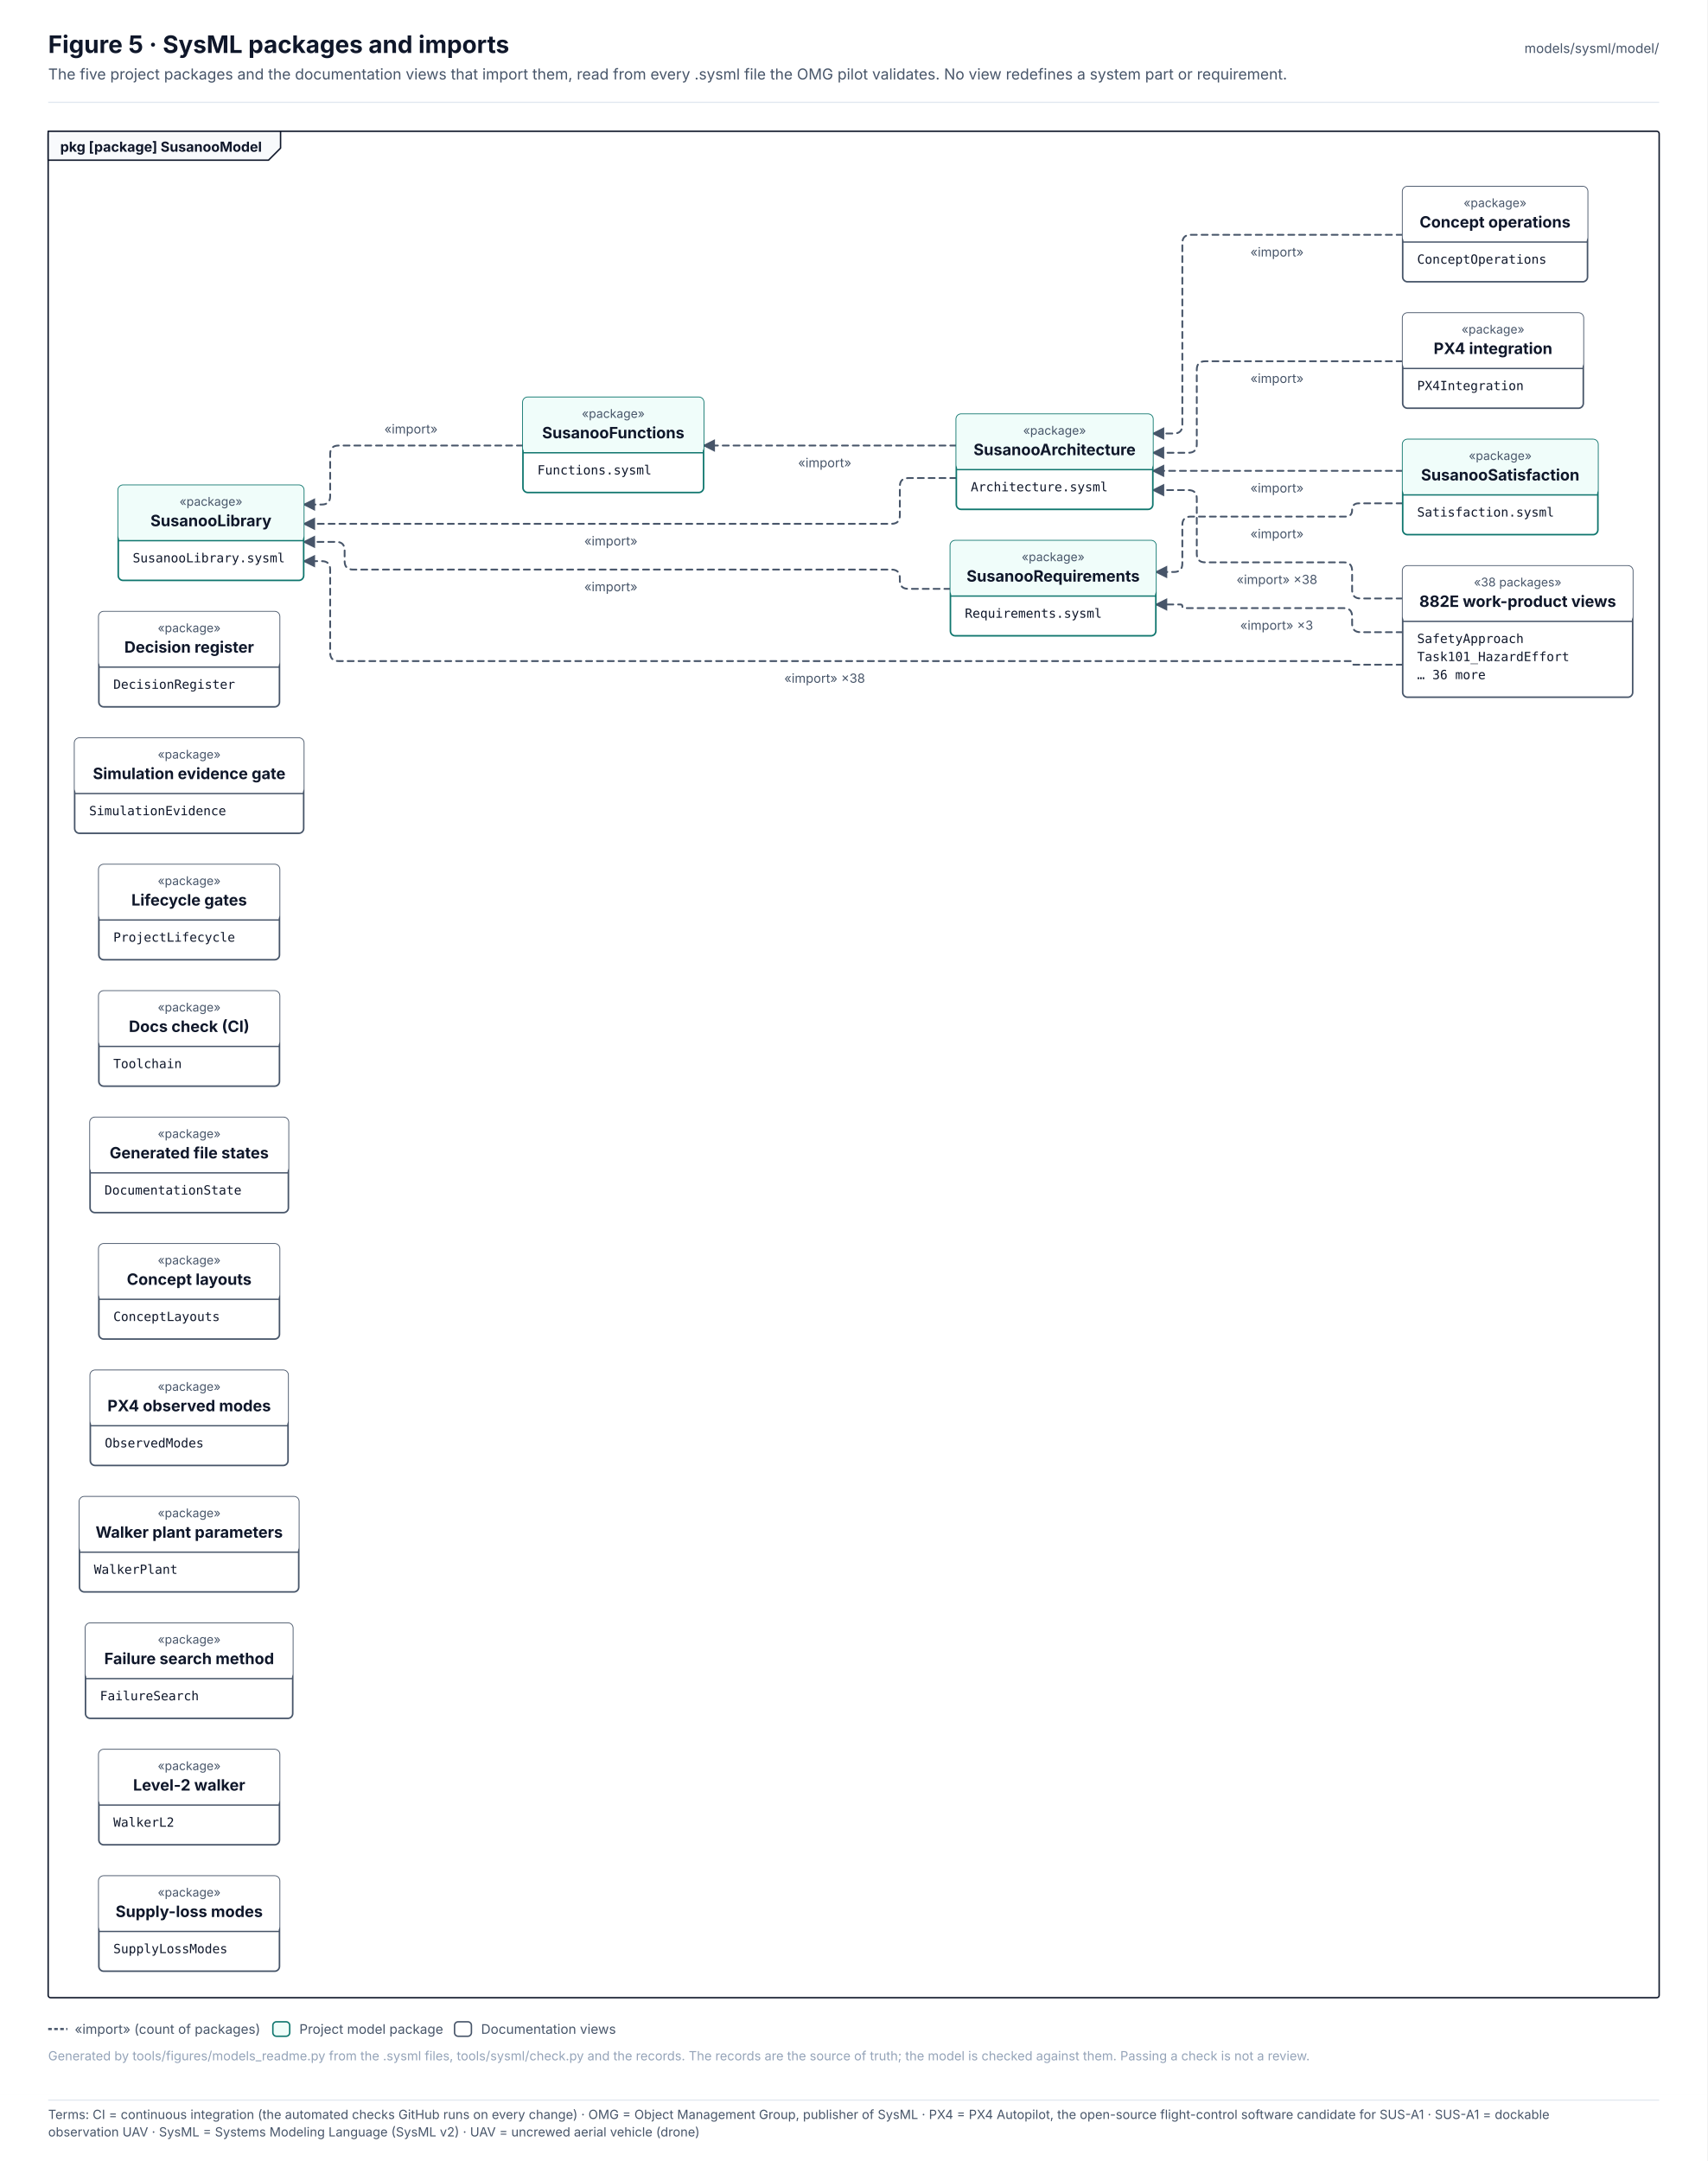
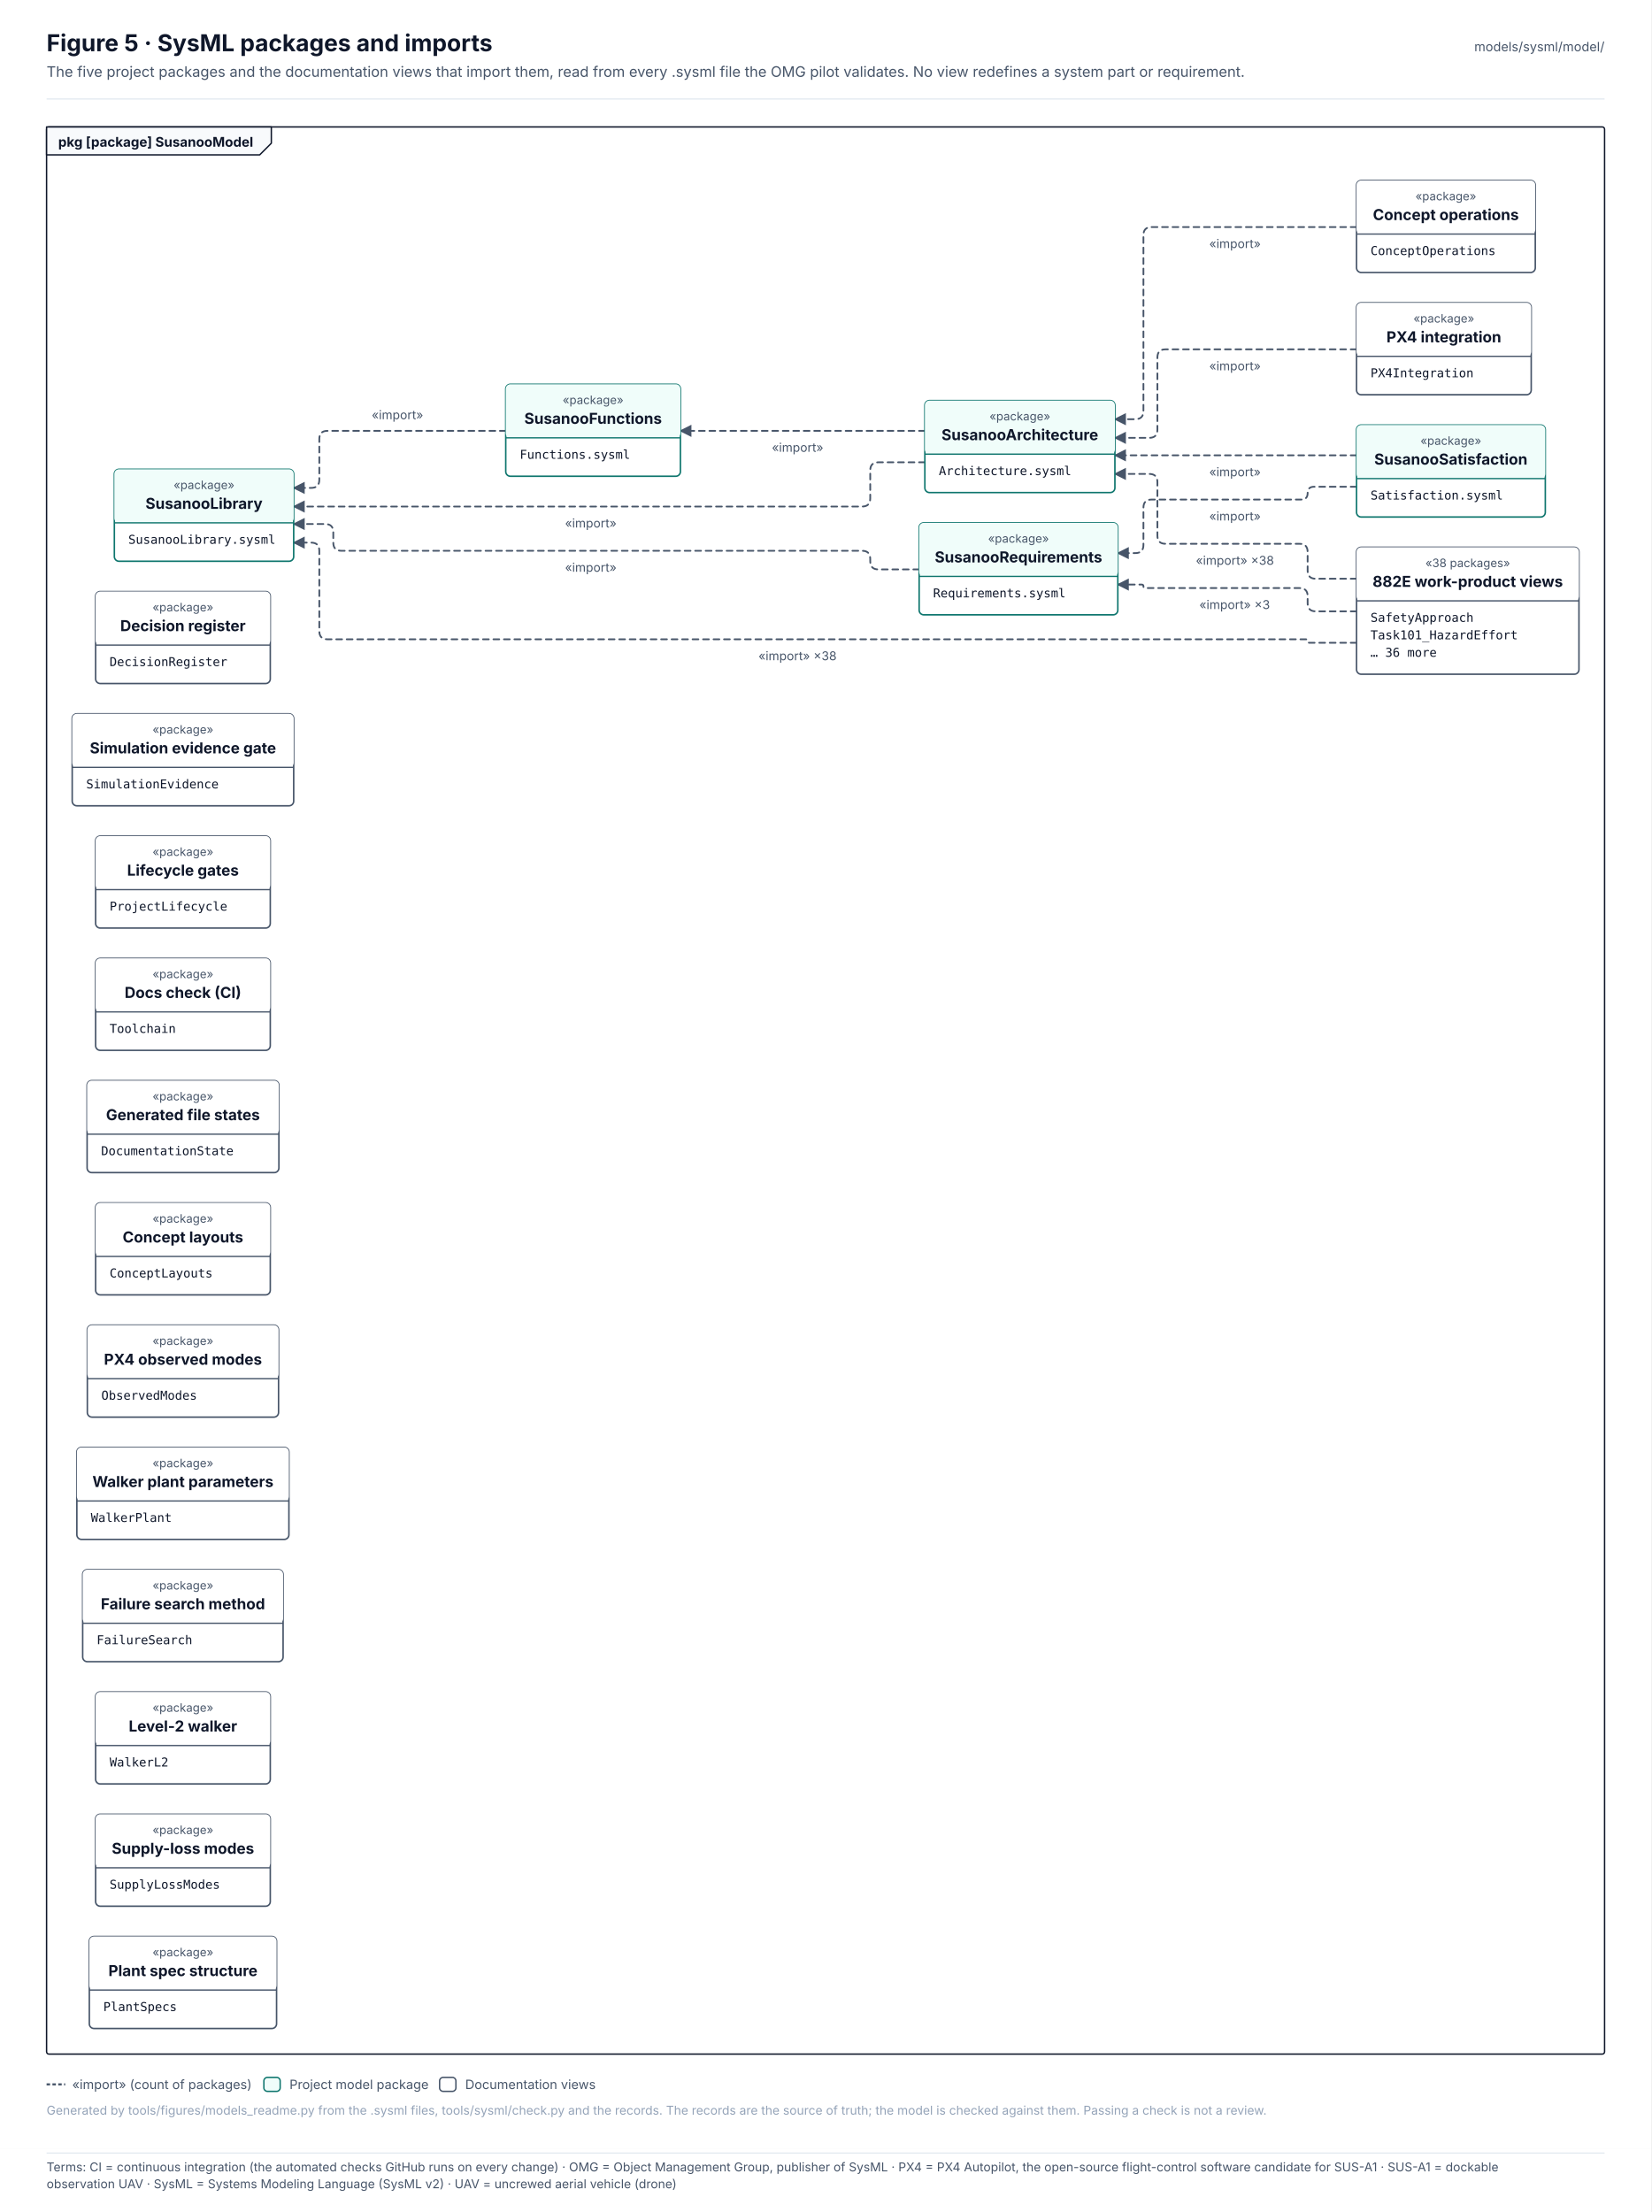
- <svg xmlns="http://www.w3.org/2000/svg" width="1417.9" height="1794.6" viewBox="0 0 1417.9 1794.6" font-family="Inter, 'Segoe UI', Helvetica, Arial, sans-serif" role="img">
+ <svg xmlns="http://www.w3.org/2000/svg" width="1417.9" height="1899.6" viewBox="0 0 1417.9 1899.6" font-family="Inter, 'Segoe UI', Helvetica, Arial, sans-serif" role="img">
  <defs>
    <pattern id="hatch" patternUnits="userSpaceOnUse" width="6" height="6" patternTransform="rotate(45)">
      <rect width="6" height="6" fill="#F1F5F9" />
      <line x1="0" y1="0" x2="0" y2="6" stroke="#E2E8F0" stroke-width="2" />
    </pattern>
    <marker id="arr-ink" viewBox="0 0 10 10" refX="9" refY="5" markerWidth="7" markerHeight="7" orient="auto-start-reverse">
      <path d="M0 0 L10 5 L0 10 z" fill="#475569" />
    </marker>
    <marker id="dia-ink" viewBox="0 0 16 10" refX="15" refY="5" markerWidth="12" markerHeight="8" orient="auto-start-reverse">
      <path d="M1 5 L8 1 L15 5 L8 9 z" fill="#475569" />
    </marker>
    <marker id="tri-ink" viewBox="0 0 12 12" refX="11" refY="6" markerWidth="10" markerHeight="10" orient="auto-start-reverse">
      <path d="M1 1 L11 6 L1 11 z" fill="#FFFFFF" stroke="#475569" stroke-width="1.2" />
    </marker>
    <marker id="arr-system" viewBox="0 0 10 10" refX="9" refY="5" markerWidth="7" markerHeight="7" orient="auto-start-reverse">
      <path d="M0 0 L10 5 L0 10 z" fill="#4F46E5" />
    </marker>
    <marker id="dia-system" viewBox="0 0 16 10" refX="15" refY="5" markerWidth="12" markerHeight="8" orient="auto-start-reverse">
      <path d="M1 5 L8 1 L15 5 L8 9 z" fill="#4F46E5" />
    </marker>
    <marker id="tri-system" viewBox="0 0 12 12" refX="11" refY="6" markerWidth="10" markerHeight="10" orient="auto-start-reverse">
      <path d="M1 1 L11 6 L1 11 z" fill="#FFFFFF" stroke="#4F46E5" stroke-width="1.2" />
    </marker>
    <marker id="arr-software" viewBox="0 0 10 10" refX="9" refY="5" markerWidth="7" markerHeight="7" orient="auto-start-reverse">
      <path d="M0 0 L10 5 L0 10 z" fill="#0F766E" />
    </marker>
    <marker id="dia-software" viewBox="0 0 16 10" refX="15" refY="5" markerWidth="12" markerHeight="8" orient="auto-start-reverse">
      <path d="M1 5 L8 1 L15 5 L8 9 z" fill="#0F766E" />
    </marker>
    <marker id="tri-software" viewBox="0 0 12 12" refX="11" refY="6" markerWidth="10" markerHeight="10" orient="auto-start-reverse">
      <path d="M1 1 L11 6 L1 11 z" fill="#FFFFFF" stroke="#0F766E" stroke-width="1.2" />
    </marker>
    <marker id="arr-safety" viewBox="0 0 10 10" refX="9" refY="5" markerWidth="7" markerHeight="7" orient="auto-start-reverse">
      <path d="M0 0 L10 5 L0 10 z" fill="#C2410C" />
    </marker>
    <marker id="dia-safety" viewBox="0 0 16 10" refX="15" refY="5" markerWidth="12" markerHeight="8" orient="auto-start-reverse">
      <path d="M1 5 L8 1 L15 5 L8 9 z" fill="#C2410C" />
    </marker>
    <marker id="tri-safety" viewBox="0 0 12 12" refX="11" refY="6" markerWidth="10" markerHeight="10" orient="auto-start-reverse">
      <path d="M1 1 L11 6 L1 11 z" fill="#FFFFFF" stroke="#C2410C" stroke-width="1.2" />
    </marker>
    <marker id="arr-interface" viewBox="0 0 10 10" refX="9" refY="5" markerWidth="7" markerHeight="7" orient="auto-start-reverse">
      <path d="M0 0 L10 5 L0 10 z" fill="#7C3AED" />
    </marker>
    <marker id="dia-interface" viewBox="0 0 16 10" refX="15" refY="5" markerWidth="12" markerHeight="8" orient="auto-start-reverse">
      <path d="M1 5 L8 1 L15 5 L8 9 z" fill="#7C3AED" />
    </marker>
    <marker id="tri-interface" viewBox="0 0 12 12" refX="11" refY="6" markerWidth="10" markerHeight="10" orient="auto-start-reverse">
      <path d="M1 1 L11 6 L1 11 z" fill="#FFFFFF" stroke="#7C3AED" stroke-width="1.2" />
    </marker>
    <marker id="arr-external" viewBox="0 0 10 10" refX="9" refY="5" markerWidth="7" markerHeight="7" orient="auto-start-reverse">
      <path d="M0 0 L10 5 L0 10 z" fill="#64748B" />
    </marker>
    <marker id="dia-external" viewBox="0 0 16 10" refX="15" refY="5" markerWidth="12" markerHeight="8" orient="auto-start-reverse">
      <path d="M1 5 L8 1 L15 5 L8 9 z" fill="#64748B" />
    </marker>
    <marker id="tri-external" viewBox="0 0 12 12" refX="11" refY="6" markerWidth="10" markerHeight="10" orient="auto-start-reverse">
      <path d="M1 1 L11 6 L1 11 z" fill="#FFFFFF" stroke="#64748B" stroke-width="1.2" />
    </marker>
    <marker id="arr-work" viewBox="0 0 10 10" refX="9" refY="5" markerWidth="7" markerHeight="7" orient="auto-start-reverse">
      <path d="M0 0 L10 5 L0 10 z" fill="#475569" />
    </marker>
    <marker id="dia-work" viewBox="0 0 16 10" refX="15" refY="5" markerWidth="12" markerHeight="8" orient="auto-start-reverse">
      <path d="M1 5 L8 1 L15 5 L8 9 z" fill="#475569" />
    </marker>
    <marker id="tri-work" viewBox="0 0 12 12" refX="11" refY="6" markerWidth="10" markerHeight="10" orient="auto-start-reverse">
      <path d="M1 1 L11 6 L1 11 z" fill="#FFFFFF" stroke="#475569" stroke-width="1.2" />
    </marker>
    <marker id="arr-muted" viewBox="0 0 10 10" refX="9" refY="5" markerWidth="7" markerHeight="7" orient="auto-start-reverse">
      <path d="M0 0 L10 5 L0 10 z" fill="#94A3B8" />
    </marker>
    <marker id="dia-muted" viewBox="0 0 16 10" refX="15" refY="5" markerWidth="12" markerHeight="8" orient="auto-start-reverse">
      <path d="M1 5 L8 1 L15 5 L8 9 z" fill="#94A3B8" />
    </marker>
    <marker id="tri-muted" viewBox="0 0 12 12" refX="11" refY="6" markerWidth="10" markerHeight="10" orient="auto-start-reverse">
      <path d="M1 1 L11 6 L1 11 z" fill="#FFFFFF" stroke="#94A3B8" stroke-width="1.2" />
    </marker>
    <marker id="arr-current" viewBox="0 0 10 10" refX="9" refY="5" markerWidth="7" markerHeight="7" orient="auto-start-reverse">
      <path d="M0 0 L10 5 L0 10 z" fill="#0F172A" />
    </marker>
    <marker id="dia-current" viewBox="0 0 16 10" refX="15" refY="5" markerWidth="12" markerHeight="8" orient="auto-start-reverse">
      <path d="M1 5 L8 1 L15 5 L8 9 z" fill="#0F172A" />
    </marker>
    <marker id="tri-current" viewBox="0 0 12 12" refX="11" refY="6" markerWidth="10" markerHeight="10" orient="auto-start-reverse">
      <path d="M1 1 L11 6 L1 11 z" fill="#FFFFFF" stroke="#0F172A" stroke-width="1.2" />
    </marker>
    <marker id="arr-ok" viewBox="0 0 10 10" refX="9" refY="5" markerWidth="7" markerHeight="7" orient="auto-start-reverse">
      <path d="M0 0 L10 5 L0 10 z" fill="#2E9E6A" />
    </marker>
    <marker id="dia-ok" viewBox="0 0 16 10" refX="15" refY="5" markerWidth="12" markerHeight="8" orient="auto-start-reverse">
      <path d="M1 5 L8 1 L15 5 L8 9 z" fill="#2E9E6A" />
    </marker>
    <marker id="tri-ok" viewBox="0 0 12 12" refX="11" refY="6" markerWidth="10" markerHeight="10" orient="auto-start-reverse">
      <path d="M1 1 L11 6 L1 11 z" fill="#FFFFFF" stroke="#2E9E6A" stroke-width="1.2" />
    </marker>
    <marker id="arr-amber" viewBox="0 0 10 10" refX="9" refY="5" markerWidth="7" markerHeight="7" orient="auto-start-reverse">
      <path d="M0 0 L10 5 L0 10 z" fill="#D97706" />
    </marker>
    <marker id="dia-amber" viewBox="0 0 16 10" refX="15" refY="5" markerWidth="12" markerHeight="8" orient="auto-start-reverse">
      <path d="M1 5 L8 1 L15 5 L8 9 z" fill="#D97706" />
    </marker>
    <marker id="tri-amber" viewBox="0 0 12 12" refX="11" refY="6" markerWidth="10" markerHeight="10" orient="auto-start-reverse">
      <path d="M1 1 L11 6 L1 11 z" fill="#FFFFFF" stroke="#D97706" stroke-width="1.2" />
    </marker>
    <marker id="arr-red" viewBox="0 0 10 10" refX="9" refY="5" markerWidth="7" markerHeight="7" orient="auto-start-reverse">
      <path d="M0 0 L10 5 L0 10 z" fill="#D2553F" />
    </marker>
    <marker id="dia-red" viewBox="0 0 16 10" refX="15" refY="5" markerWidth="12" markerHeight="8" orient="auto-start-reverse">
      <path d="M1 5 L8 1 L15 5 L8 9 z" fill="#D2553F" />
    </marker>
    <marker id="tri-red" viewBox="0 0 12 12" refX="11" refY="6" markerWidth="10" markerHeight="10" orient="auto-start-reverse">
      <path d="M1 1 L11 6 L1 11 z" fill="#FFFFFF" stroke="#D2553F" stroke-width="1.2" />
    </marker>
  </defs>
-   <rect x="0" y="0" width="1417.9" height="1740" rx="0" fill="#FFFFFF" stroke="none" stroke-width="0" />
+   <rect x="0" y="0" width="1417.9" height="1845" rx="0" fill="#FFFFFF" stroke="none" stroke-width="0" />
  <text x="40" y="44" font-size="20" fill="#0F172A" font-weight="700">Figure 5 · SysML packages and imports</text>
  <text x="40" y="66" font-size="12.5" fill="#475569">The five project packages and the documentation views that import them, read from every .sysml file the OMG pilot validates. No view redefines a system part or requirement.</text>
  <text x="1377.9" y="44" font-size="11" fill="#475569" text-anchor="end">models/sysml/model/</text>
  <line x1="40" y1="85" x2="1377.9" y2="85" stroke="#E2E8F0" stroke-width="1" />
-   <rect x="40" y="109" width="1337.9" height="1550" rx="2" fill="none" stroke="#0F172A" stroke-width="1.2" />
+   <rect x="40" y="109" width="1337.9" height="1655" rx="2" fill="none" stroke="#0F172A" stroke-width="1.2" />
  <path d="M40 109 L233 109 L233 123 L223 133 L40 133 Z" stroke="#0F172A" stroke-width="1.2" fill="#F8FAFC" stroke-linejoin="round" stroke-linecap="round" />
  <text x="50" y="126" font-size="11.5" fill="#0F172A" font-weight="700">pkg [package] SusanooModel</text>
  <g transform="translate(56 149)">
    <path d="M378.3 221 L225.2 221 Q218.2 221 218.2 228 L218.2 263 Q218.2 270 211.2 270 L196.2 270" stroke="#475569" stroke-width="1.5" fill="none" stroke-dasharray="5 4" stroke-linejoin="round" stroke-linecap="round" marker-end="url(#arr-ink)" />
    <path d="M738.2 221 L528.3 221" stroke="#475569" stroke-width="1.5" fill="none" stroke-dasharray="5 4" stroke-linejoin="round" stroke-linecap="round" marker-end="url(#arr-ink)" />
    <path d="M738.2 248 L698.3 248 Q691.3 248 691.3 255 L691.3 279 Q691.3 286 684.3 286 L196.2 286" stroke="#475569" stroke-width="1.5" fill="none" stroke-dasharray="5 4" stroke-linejoin="round" stroke-linecap="round" marker-end="url(#arr-ink)" />
    <path d="M733.3 340 L698.3 340 Q691.3 340 691.3 333 L691.3 331 Q691.3 324 684.3 324 L237.2 324 Q230.2 324 230.2 317 L230.2 308 Q230.2 301 223.2 301 L196.2 301" stroke="#475569" stroke-width="1.5" fill="none" stroke-dasharray="5 4" stroke-linejoin="round" stroke-linecap="round" marker-end="url(#arr-ink)" />
    <path d="M1108.9 242 L901.4 242" stroke="#475569" stroke-width="1.5" fill="none" stroke-dasharray="5 4" stroke-linejoin="round" stroke-linecap="round" marker-end="url(#arr-ink)" />
    <path d="M1108.9 269 L1072.4 269 Q1066.9 269 1066.9 274.5 L1066.9 274.5 Q1066.9 280 1061.4 280 L932.9 280 Q925.9 280 925.9 287 L925.9 319 Q925.9 326 918.9 326 L903.9 326" stroke="#475569" stroke-width="1.5" fill="none" stroke-dasharray="5 4" stroke-linejoin="round" stroke-linecap="round" marker-end="url(#arr-ink)" />
    <path d="M1108.9 46 L932.9 46 Q925.9 46 925.9 53 L925.9 204 Q925.9 211 918.9 211 L901.4 211" stroke="#475569" stroke-width="1.5" fill="none" stroke-dasharray="5 4" stroke-linejoin="round" stroke-linecap="round" marker-end="url(#arr-ink)" />
    <path d="M1108.9 151 L944.9 151 Q937.9 151 937.9 158 L937.9 220 Q937.9 227 930.9 227 L901.4 227" stroke="#475569" stroke-width="1.5" fill="none" stroke-dasharray="5 4" stroke-linejoin="round" stroke-linecap="round" marker-end="url(#arr-ink)" />
    <path d="M1108.9 348 L1073.9 348 Q1066.9 348 1066.9 341 L1066.9 325 Q1066.9 318 1059.9 318 L944.9 318 Q937.9 318 937.9 311 L937.9 265 Q937.9 258 930.9 258 L901.4 258" stroke="#475569" stroke-width="1.5" fill="none" stroke-dasharray="5 4" stroke-linejoin="round" stroke-linecap="round" marker-end="url(#arr-ink)" />
    <path d="M1108.9 403 L1068.4 403 Q1066.9 403 1066.9 401.5 L1066.9 401.5 Q1066.9 400 1065.4 400 L225.2 400 Q218.2 400 218.2 393 L218.2 324 Q218.2 317 211.2 317 L196.2 317" stroke="#475569" stroke-width="1.5" fill="none" stroke-dasharray="5 4" stroke-linejoin="round" stroke-linecap="round" marker-end="url(#arr-ink)" />
    <path d="M1108.9 376 L1073.9 376 Q1066.9 376 1066.9 369 L1066.9 363 Q1066.9 356 1059.9 356 L927.4 356 Q925.9 356 925.9 354.5 L925.9 354.5 Q925.9 353 924.4 353 L903.9 353" stroke="#475569" stroke-width="1.5" fill="none" stroke-dasharray="5 4" stroke-linejoin="round" stroke-linecap="round" marker-end="url(#arr-ink)" />
    <rect x="42.2" y="254" width="154" height="79" rx="4" fill="#FFFFFF" stroke="#0F766E" stroke-width="1.3" />
    <rect x="42.2" y="254" width="154" height="46" rx="4" fill="#F0FDFA" stroke="none" stroke-width="0" />
    <line x1="42.2" y1="300" x2="196.2" y2="300" stroke="#0F766E" stroke-width="1.1" />
    <text x="119.2" y="271" font-size="10" fill="#475569" text-anchor="middle">«package»</text>
    <text x="119.2" y="288" font-size="13" fill="#0F172A" font-weight="700" text-anchor="middle">SusanooLibrary</text>
    <text x="54.2" y="318" font-size="10.5" fill="#0F172A" font-family="'JetBrains Mono', 'SFMono-Regular', Menlo, Consolas, monospace">SusanooLibrary.sysml</text>
    <rect x="378.3" y="181" width="150" height="79" rx="4" fill="#FFFFFF" stroke="#0F766E" stroke-width="1.3" />
    <rect x="378.3" y="181" width="150" height="46" rx="4" fill="#F0FDFA" stroke="none" stroke-width="0" />
    <line x1="378.3" y1="227" x2="528.3" y2="227" stroke="#0F766E" stroke-width="1.1" />
    <text x="453.3" y="198" font-size="10" fill="#475569" text-anchor="middle">«package»</text>
    <text x="453.3" y="215" font-size="13" fill="#0F172A" font-weight="700" text-anchor="middle">SusanooFunctions</text>
    <text x="390.3" y="245" font-size="10.5" fill="#0F172A" font-family="'JetBrains Mono', 'SFMono-Regular', Menlo, Consolas, monospace">Functions.sysml</text>
    <rect x="738.2" y="195" width="163.2" height="79" rx="4" fill="#FFFFFF" stroke="#0F766E" stroke-width="1.3" />
    <rect x="738.2" y="195" width="163.2" height="46" rx="4" fill="#F0FDFA" stroke="none" stroke-width="0" />
    <line x1="738.2" y1="241" x2="901.4" y2="241" stroke="#0F766E" stroke-width="1.1" />
    <text x="819.8" y="212" font-size="10" fill="#475569" text-anchor="middle">«package»</text>
    <text x="819.8" y="229" font-size="13" fill="#0F172A" font-weight="700" text-anchor="middle">SusanooArchitecture</text>
    <text x="750.2" y="259" font-size="10.5" fill="#0F172A" font-family="'JetBrains Mono', 'SFMono-Regular', Menlo, Consolas, monospace">Architecture.sysml</text>
    <rect x="733.3" y="300" width="170.6" height="79" rx="4" fill="#FFFFFF" stroke="#0F766E" stroke-width="1.3" />
    <rect x="733.3" y="300" width="170.6" height="46" rx="4" fill="#F0FDFA" stroke="none" stroke-width="0" />
    <line x1="733.3" y1="346" x2="903.9" y2="346" stroke="#0F766E" stroke-width="1.1" />
    <text x="818.6" y="317" font-size="10" fill="#475569" text-anchor="middle">«package»</text>
    <text x="818.6" y="334" font-size="13" fill="#0F172A" font-weight="700" text-anchor="middle">SusanooRequirements</text>
    <text x="745.3" y="364" font-size="10.5" fill="#0F172A" font-family="'JetBrains Mono', 'SFMono-Regular', Menlo, Consolas, monospace">Requirements.sysml</text>
    <rect x="1108.9" y="216" width="162.1" height="79" rx="4" fill="#FFFFFF" stroke="#0F766E" stroke-width="1.3" />
    <rect x="1108.9" y="216" width="162.1" height="46" rx="4" fill="#F0FDFA" stroke="none" stroke-width="0" />
    <line x1="1108.9" y1="262" x2="1271" y2="262" stroke="#0F766E" stroke-width="1.1" />
    <text x="1189.9" y="233" font-size="10" fill="#475569" text-anchor="middle">«package»</text>
    <text x="1189.9" y="250" font-size="13" fill="#0F172A" font-weight="700" text-anchor="middle">SusanooSatisfaction</text>
    <text x="1120.9" y="280" font-size="10.5" fill="#0F172A" font-family="'JetBrains Mono', 'SFMono-Regular', Menlo, Consolas, monospace">Satisfaction.sysml</text>
    <rect x="1108.9" y="6" width="153.5" height="79" rx="4" fill="#FFFFFF" stroke="#475569" stroke-width="1.3" />
    <rect x="1108.9" y="6" width="153.5" height="46" rx="4" fill="#FFFFFF" stroke="none" stroke-width="0" />
    <line x1="1108.9" y1="52" x2="1262.4" y2="52" stroke="#475569" stroke-width="1.1" />
    <text x="1185.6" y="23" font-size="10" fill="#475569" text-anchor="middle">«package»</text>
    <text x="1185.6" y="40" font-size="13" fill="#0F172A" font-weight="700" text-anchor="middle">Concept operations</text>
    <text x="1120.9" y="70" font-size="10.5" fill="#0F172A" font-family="'JetBrains Mono', 'SFMono-Regular', Menlo, Consolas, monospace">ConceptOperations</text>
    <rect x="1108.9" y="111" width="150" height="79" rx="4" fill="#FFFFFF" stroke="#475569" stroke-width="1.3" />
    <rect x="1108.9" y="111" width="150" height="46" rx="4" fill="#FFFFFF" stroke="none" stroke-width="0" />
    <line x1="1108.9" y1="157" x2="1258.9" y2="157" stroke="#475569" stroke-width="1.1" />
    <text x="1183.9" y="128" font-size="10" fill="#475569" text-anchor="middle">«package»</text>
    <text x="1183.9" y="145" font-size="13" fill="#0F172A" font-weight="700" text-anchor="middle">PX4 integration</text>
    <text x="1120.9" y="175" font-size="10.5" fill="#0F172A" font-family="'JetBrains Mono', 'SFMono-Regular', Menlo, Consolas, monospace">PX4Integration</text>
    <rect x="26.1" y="359" width="150" height="79" rx="4" fill="#FFFFFF" stroke="#475569" stroke-width="1.3" />
    <rect x="26.1" y="359" width="150" height="46" rx="4" fill="#FFFFFF" stroke="none" stroke-width="0" />
    <line x1="26.1" y1="405" x2="176.1" y2="405" stroke="#475569" stroke-width="1.1" />
    <text x="101.1" y="376" font-size="10" fill="#475569" text-anchor="middle">«package»</text>
    <text x="101.1" y="393" font-size="13" fill="#0F172A" font-weight="700" text-anchor="middle">Decision register</text>
    <text x="38.1" y="423" font-size="10.5" fill="#0F172A" font-family="'JetBrains Mono', 'SFMono-Regular', Menlo, Consolas, monospace">DecisionRegister</text>
    <rect x="6" y="464" width="190.2" height="79" rx="4" fill="#FFFFFF" stroke="#475569" stroke-width="1.3" />
    <rect x="6" y="464" width="190.2" height="46" rx="4" fill="#FFFFFF" stroke="none" stroke-width="0" />
    <line x1="6" y1="510" x2="196.2" y2="510" stroke="#475569" stroke-width="1.1" />
    <text x="101.1" y="481" font-size="10" fill="#475569" text-anchor="middle">«package»</text>
    <text x="101.1" y="498" font-size="13" fill="#0F172A" font-weight="700" text-anchor="middle">Simulation evidence gate</text>
    <text x="18" y="528" font-size="10.5" fill="#0F172A" font-family="'JetBrains Mono', 'SFMono-Regular', Menlo, Consolas, monospace">SimulationEvidence</text>
    <rect x="26.1" y="569" width="150" height="79" rx="4" fill="#FFFFFF" stroke="#475569" stroke-width="1.3" />
    <rect x="26.1" y="569" width="150" height="46" rx="4" fill="#FFFFFF" stroke="none" stroke-width="0" />
    <line x1="26.1" y1="615" x2="176.1" y2="615" stroke="#475569" stroke-width="1.1" />
    <text x="101.1" y="586" font-size="10" fill="#475569" text-anchor="middle">«package»</text>
    <text x="101.1" y="603" font-size="13" fill="#0F172A" font-weight="700" text-anchor="middle">Lifecycle gates</text>
    <text x="38.1" y="633" font-size="10.5" fill="#0F172A" font-family="'JetBrains Mono', 'SFMono-Regular', Menlo, Consolas, monospace">ProjectLifecycle</text>
    <rect x="26.1" y="674" width="150" height="79" rx="4" fill="#FFFFFF" stroke="#475569" stroke-width="1.3" />
    <rect x="26.1" y="674" width="150" height="46" rx="4" fill="#FFFFFF" stroke="none" stroke-width="0" />
    <line x1="26.1" y1="720" x2="176.1" y2="720" stroke="#475569" stroke-width="1.1" />
    <text x="101.1" y="691" font-size="10" fill="#475569" text-anchor="middle">«package»</text>
    <text x="101.1" y="708" font-size="13" fill="#0F172A" font-weight="700" text-anchor="middle">Docs check (CI)</text>
    <text x="38.1" y="738" font-size="10.5" fill="#0F172A" font-family="'JetBrains Mono', 'SFMono-Regular', Menlo, Consolas, monospace">Toolchain</text>
    <rect x="18.8" y="779" width="164.7" height="79" rx="4" fill="#FFFFFF" stroke="#475569" stroke-width="1.3" />
    <rect x="18.8" y="779" width="164.7" height="46" rx="4" fill="#FFFFFF" stroke="none" stroke-width="0" />
    <line x1="18.8" y1="825" x2="183.5" y2="825" stroke="#475569" stroke-width="1.1" />
    <text x="101.1" y="796" font-size="10" fill="#475569" text-anchor="middle">«package»</text>
    <text x="101.1" y="813" font-size="13" fill="#0F172A" font-weight="700" text-anchor="middle">Generated file states</text>
    <text x="30.8" y="843" font-size="10.5" fill="#0F172A" font-family="'JetBrains Mono', 'SFMono-Regular', Menlo, Consolas, monospace">DocumentationState</text>
    <rect x="26.1" y="884" width="150" height="79" rx="4" fill="#FFFFFF" stroke="#475569" stroke-width="1.3" />
    <rect x="26.1" y="884" width="150" height="46" rx="4" fill="#FFFFFF" stroke="none" stroke-width="0" />
    <line x1="26.1" y1="930" x2="176.1" y2="930" stroke="#475569" stroke-width="1.1" />
    <text x="101.1" y="901" font-size="10" fill="#475569" text-anchor="middle">«package»</text>
    <text x="101.1" y="918" font-size="13" fill="#0F172A" font-weight="700" text-anchor="middle">Concept layouts</text>
    <text x="38.1" y="948" font-size="10.5" fill="#0F172A" font-family="'JetBrains Mono', 'SFMono-Regular', Menlo, Consolas, monospace">ConceptLayouts</text>
    <rect x="19" y="989" width="164.2" height="79" rx="4" fill="#FFFFFF" stroke="#475569" stroke-width="1.3" />
    <rect x="19" y="989" width="164.2" height="46" rx="4" fill="#FFFFFF" stroke="none" stroke-width="0" />
    <line x1="19" y1="1035" x2="183.2" y2="1035" stroke="#475569" stroke-width="1.1" />
    <text x="101.1" y="1006" font-size="10" fill="#475569" text-anchor="middle">«package»</text>
    <text x="101.1" y="1023" font-size="13" fill="#0F172A" font-weight="700" text-anchor="middle">PX4 observed modes</text>
    <text x="31" y="1053" font-size="10.5" fill="#0F172A" font-family="'JetBrains Mono', 'SFMono-Regular', Menlo, Consolas, monospace">ObservedModes</text>
    <rect x="10" y="1094" width="182.1" height="79" rx="4" fill="#FFFFFF" stroke="#475569" stroke-width="1.3" />
    <rect x="10" y="1094" width="182.1" height="46" rx="4" fill="#FFFFFF" stroke="none" stroke-width="0" />
    <line x1="10" y1="1140" x2="192.2" y2="1140" stroke="#475569" stroke-width="1.1" />
    <text x="101.1" y="1111" font-size="10" fill="#475569" text-anchor="middle">«package»</text>
    <text x="101.1" y="1128" font-size="13" fill="#0F172A" font-weight="700" text-anchor="middle">Walker plant parameters</text>
    <text x="22" y="1158" font-size="10.5" fill="#0F172A" font-family="'JetBrains Mono', 'SFMono-Regular', Menlo, Consolas, monospace">WalkerPlant</text>
    <rect x="15" y="1199" width="172.1" height="79" rx="4" fill="#FFFFFF" stroke="#475569" stroke-width="1.3" />
    <rect x="15" y="1199" width="172.1" height="46" rx="4" fill="#FFFFFF" stroke="none" stroke-width="0" />
    <line x1="15" y1="1245" x2="187.2" y2="1245" stroke="#475569" stroke-width="1.1" />
    <text x="101.1" y="1216" font-size="10" fill="#475569" text-anchor="middle">«package»</text>
    <text x="101.1" y="1233" font-size="13" fill="#0F172A" font-weight="700" text-anchor="middle">Failure search method</text>
    <text x="27" y="1263" font-size="10.5" fill="#0F172A" font-family="'JetBrains Mono', 'SFMono-Regular', Menlo, Consolas, monospace">FailureSearch</text>
    <rect x="26.1" y="1304" width="150" height="79" rx="4" fill="#FFFFFF" stroke="#475569" stroke-width="1.3" />
    <rect x="26.1" y="1304" width="150" height="46" rx="4" fill="#FFFFFF" stroke="none" stroke-width="0" />
    <line x1="26.1" y1="1350" x2="176.1" y2="1350" stroke="#475569" stroke-width="1.1" />
    <text x="101.1" y="1321" font-size="10" fill="#475569" text-anchor="middle">«package»</text>
    <text x="101.1" y="1338" font-size="13" fill="#0F172A" font-weight="700" text-anchor="middle">Level-2 walker</text>
    <text x="38.1" y="1368" font-size="10.5" fill="#0F172A" font-family="'JetBrains Mono', 'SFMono-Regular', Menlo, Consolas, monospace">WalkerL2</text>
    <rect x="26.1" y="1409" width="150" height="79" rx="4" fill="#FFFFFF" stroke="#475569" stroke-width="1.3" />
    <rect x="26.1" y="1409" width="150" height="46" rx="4" fill="#FFFFFF" stroke="none" stroke-width="0" />
    <line x1="26.1" y1="1455" x2="176.1" y2="1455" stroke="#475569" stroke-width="1.1" />
    <text x="101.1" y="1426" font-size="10" fill="#475569" text-anchor="middle">«package»</text>
    <text x="101.1" y="1443" font-size="13" fill="#0F172A" font-weight="700" text-anchor="middle">Supply-loss modes</text>
    <text x="38.1" y="1473" font-size="10.5" fill="#0F172A" font-family="'JetBrains Mono', 'SFMono-Regular', Menlo, Consolas, monospace">SupplyLossModes</text>
+     <rect x="20.7" y="1514" width="160.8" height="79" rx="4" fill="#FFFFFF" stroke="#475569" stroke-width="1.3" />
+     <rect x="20.7" y="1514" width="160.8" height="46" rx="4" fill="#FFFFFF" stroke="none" stroke-width="0" />
+     <line x1="20.7" y1="1560" x2="181.5" y2="1560" stroke="#475569" stroke-width="1.1" />
+     <text x="101.1" y="1531" font-size="10" fill="#475569" text-anchor="middle">«package»</text>
+     <text x="101.1" y="1548" font-size="13" fill="#0F172A" font-weight="700" text-anchor="middle">Plant spec structure</text>
+     <text x="32.7" y="1578" font-size="10.5" fill="#0F172A" font-family="'JetBrains Mono', 'SFMono-Regular', Menlo, Consolas, monospace">PlantSpecs</text>
    <rect x="1108.9" y="321" width="191" height="109" rx="4" fill="#FFFFFF" stroke="#475569" stroke-width="1.3" />
    <rect x="1108.9" y="321" width="191" height="46" rx="4" fill="#FFFFFF" stroke="none" stroke-width="0" />
    <line x1="1108.9" y1="367" x2="1299.9" y2="367" stroke="#475569" stroke-width="1.1" />
    <text x="1204.4" y="338" font-size="10" fill="#475569" text-anchor="middle">«38 packages»</text>
    <text x="1204.4" y="355" font-size="13" fill="#0F172A" font-weight="700" text-anchor="middle">882E work-product views</text>
    <text x="1120.9" y="385" font-size="10.5" fill="#0F172A" font-family="'JetBrains Mono', 'SFMono-Regular', Menlo, Consolas, monospace">SafetyApproach</text>
    <text x="1120.9" y="400" font-size="10.5" fill="#0F172A" font-family="'JetBrains Mono', 'SFMono-Regular', Menlo, Consolas, monospace">Task101_HazardEffort</text>
    <text x="1120.9" y="415" font-size="10.5" fill="#0F172A" font-family="'JetBrains Mono', 'SFMono-Regular', Menlo, Consolas, monospace">… 36 more</text>
    <rect x="258.2" y="198" width="58.1" height="18" rx="4" fill="#FFFFFF" stroke="none" stroke-width="0" opacity="0.92" />
    <text x="263.2" y="211" font-size="10.5" fill="#475569">«import»</text>
    <rect x="601.8" y="226" width="58.1" height="18" rx="4" fill="#FFFFFF" stroke="none" stroke-width="0" opacity="0.92" />
    <text x="606.8" y="239" font-size="10.5" fill="#475569">«import»</text>
    <rect x="424.2" y="291" width="58.1" height="18" rx="4" fill="#FFFFFF" stroke="none" stroke-width="0" opacity="0.92" />
    <text x="429.2" y="304" font-size="10.5" fill="#475569">«import»</text>
    <rect x="424.2" y="329" width="58.1" height="18" rx="4" fill="#FFFFFF" stroke="none" stroke-width="0" opacity="0.92" />
    <text x="429.2" y="342" font-size="10.5" fill="#475569">«import»</text>
    <rect x="977.4" y="247" width="58.1" height="18" rx="4" fill="#FFFFFF" stroke="none" stroke-width="0" opacity="0.92" />
    <text x="982.4" y="260" font-size="10.5" fill="#475569">«import»</text>
    <rect x="977.4" y="285" width="58.1" height="18" rx="4" fill="#FFFFFF" stroke="none" stroke-width="0" opacity="0.92" />
    <text x="982.4" y="298" font-size="10.5" fill="#475569">«import»</text>
    <rect x="977.4" y="51" width="58.1" height="18" rx="4" fill="#FFFFFF" stroke="none" stroke-width="0" opacity="0.92" />
    <text x="982.4" y="64" font-size="10.5" fill="#475569">«import»</text>
    <rect x="977.4" y="156" width="58.1" height="18" rx="4" fill="#FFFFFF" stroke="none" stroke-width="0" opacity="0.92" />
    <text x="982.4" y="169" font-size="10.5" fill="#475569">«import»</text>
    <rect x="965.9" y="323" width="81" height="18" rx="4" fill="#FFFFFF" stroke="none" stroke-width="0" opacity="0.92" />
    <text x="970.9" y="336" font-size="10.5" fill="#475569">«import» ×38</text>
    <rect x="590.3" y="405" width="81" height="18" rx="4" fill="#FFFFFF" stroke="none" stroke-width="0" opacity="0.92" />
    <text x="595.3" y="418" font-size="10.5" fill="#475569">«import» ×38</text>
    <rect x="968.9" y="361" width="75.1" height="18" rx="4" fill="#FFFFFF" stroke="none" stroke-width="0" opacity="0.92" />
    <text x="973.9" y="374" font-size="10.5" fill="#475569">«import» ×3</text>
  </g>
-   <line x1="40" y1="1685" x2="56" y2="1685" stroke="#475569" stroke-width="1.8" stroke-dasharray="3 2" />
-   <text x="62" y="1689" font-size="11" fill="#475569">«import» (count of packages)</text>
-   <rect x="226.6" y="1679" width="14" height="12" rx="3" fill="#F0FDFA" stroke="#0F766E" stroke-width="1.2" />
-   <text x="248.6" y="1689" font-size="11" fill="#475569">Project model package</text>
-   <rect x="377.5" y="1679" width="14" height="12" rx="3" fill="#FFFFFF" stroke="#475569" stroke-width="1.2" />
-   <text x="399.5" y="1689" font-size="11" fill="#475569">Documentation views</text>
-   <text x="40" y="1711" font-size="10.5" fill="#94A3B8">Generated by tools/figures/models_readme.py from the .sysml files, tools/sysml/check.py and the records. The records are the source of truth; the model is checked against them. Passing a check is not a review.</text>
-   <g class="terms" data-base-h="1740">
-     <rect x="0" y="1740" width="1417.9" height="54.6" fill="#FFFFFF" />
-     <line x1="40" y1="1744" x2="1377.9" y2="1744" stroke="#E2E8F0" stroke-width="1" />
-     <text x="40" y="1759.7" font-size="10.5" fill="#475569" font-family="Inter, 'Segoe UI', Helvetica, Arial, sans-serif">Terms: CI = continuous integration (the automated checks GitHub runs on every change) · OMG = Object Management Group, publisher of SysML · PX4 = PX4 Autopilot, the open-source flight-control software candidate for SUS-A1 · SUS-A1 = dockable</text>
-     <text x="40" y="1774.2" font-size="10.5" fill="#475569" font-family="Inter, 'Segoe UI', Helvetica, Arial, sans-serif">observation UAV · SysML = Systems Modeling Language (SysML v2) · UAV = uncrewed aerial vehicle (drone)</text>
+   <line x1="40" y1="1790" x2="56" y2="1790" stroke="#475569" stroke-width="1.8" stroke-dasharray="3 2" />
+   <text x="62" y="1794" font-size="11" fill="#475569">«import» (count of packages)</text>
+   <rect x="226.6" y="1784" width="14" height="12" rx="3" fill="#F0FDFA" stroke="#0F766E" stroke-width="1.2" />
+   <text x="248.6" y="1794" font-size="11" fill="#475569">Project model package</text>
+   <rect x="377.5" y="1784" width="14" height="12" rx="3" fill="#FFFFFF" stroke="#475569" stroke-width="1.2" />
+   <text x="399.5" y="1794" font-size="11" fill="#475569">Documentation views</text>
+   <text x="40" y="1816" font-size="10.5" fill="#94A3B8">Generated by tools/figures/models_readme.py from the .sysml files, tools/sysml/check.py and the records. The records are the source of truth; the model is checked against them. Passing a check is not a review.</text>
+   <g class="terms" data-base-h="1845">
+     <rect x="0" y="1845" width="1417.9" height="54.6" fill="#FFFFFF" />
+     <line x1="40" y1="1849" x2="1377.9" y2="1849" stroke="#E2E8F0" stroke-width="1" />
+     <text x="40" y="1864.7" font-size="10.5" fill="#475569" font-family="Inter, 'Segoe UI', Helvetica, Arial, sans-serif">Terms: CI = continuous integration (the automated checks GitHub runs on every change) · OMG = Object Management Group, publisher of SysML · PX4 = PX4 Autopilot, the open-source flight-control software candidate for SUS-A1 · SUS-A1 = dockable</text>
+     <text x="40" y="1879.2" font-size="10.5" fill="#475569" font-family="Inter, 'Segoe UI', Helvetica, Arial, sans-serif">observation UAV · SysML = Systems Modeling Language (SysML v2) · UAV = uncrewed aerial vehicle (drone)</text>
  </g>
</svg>
